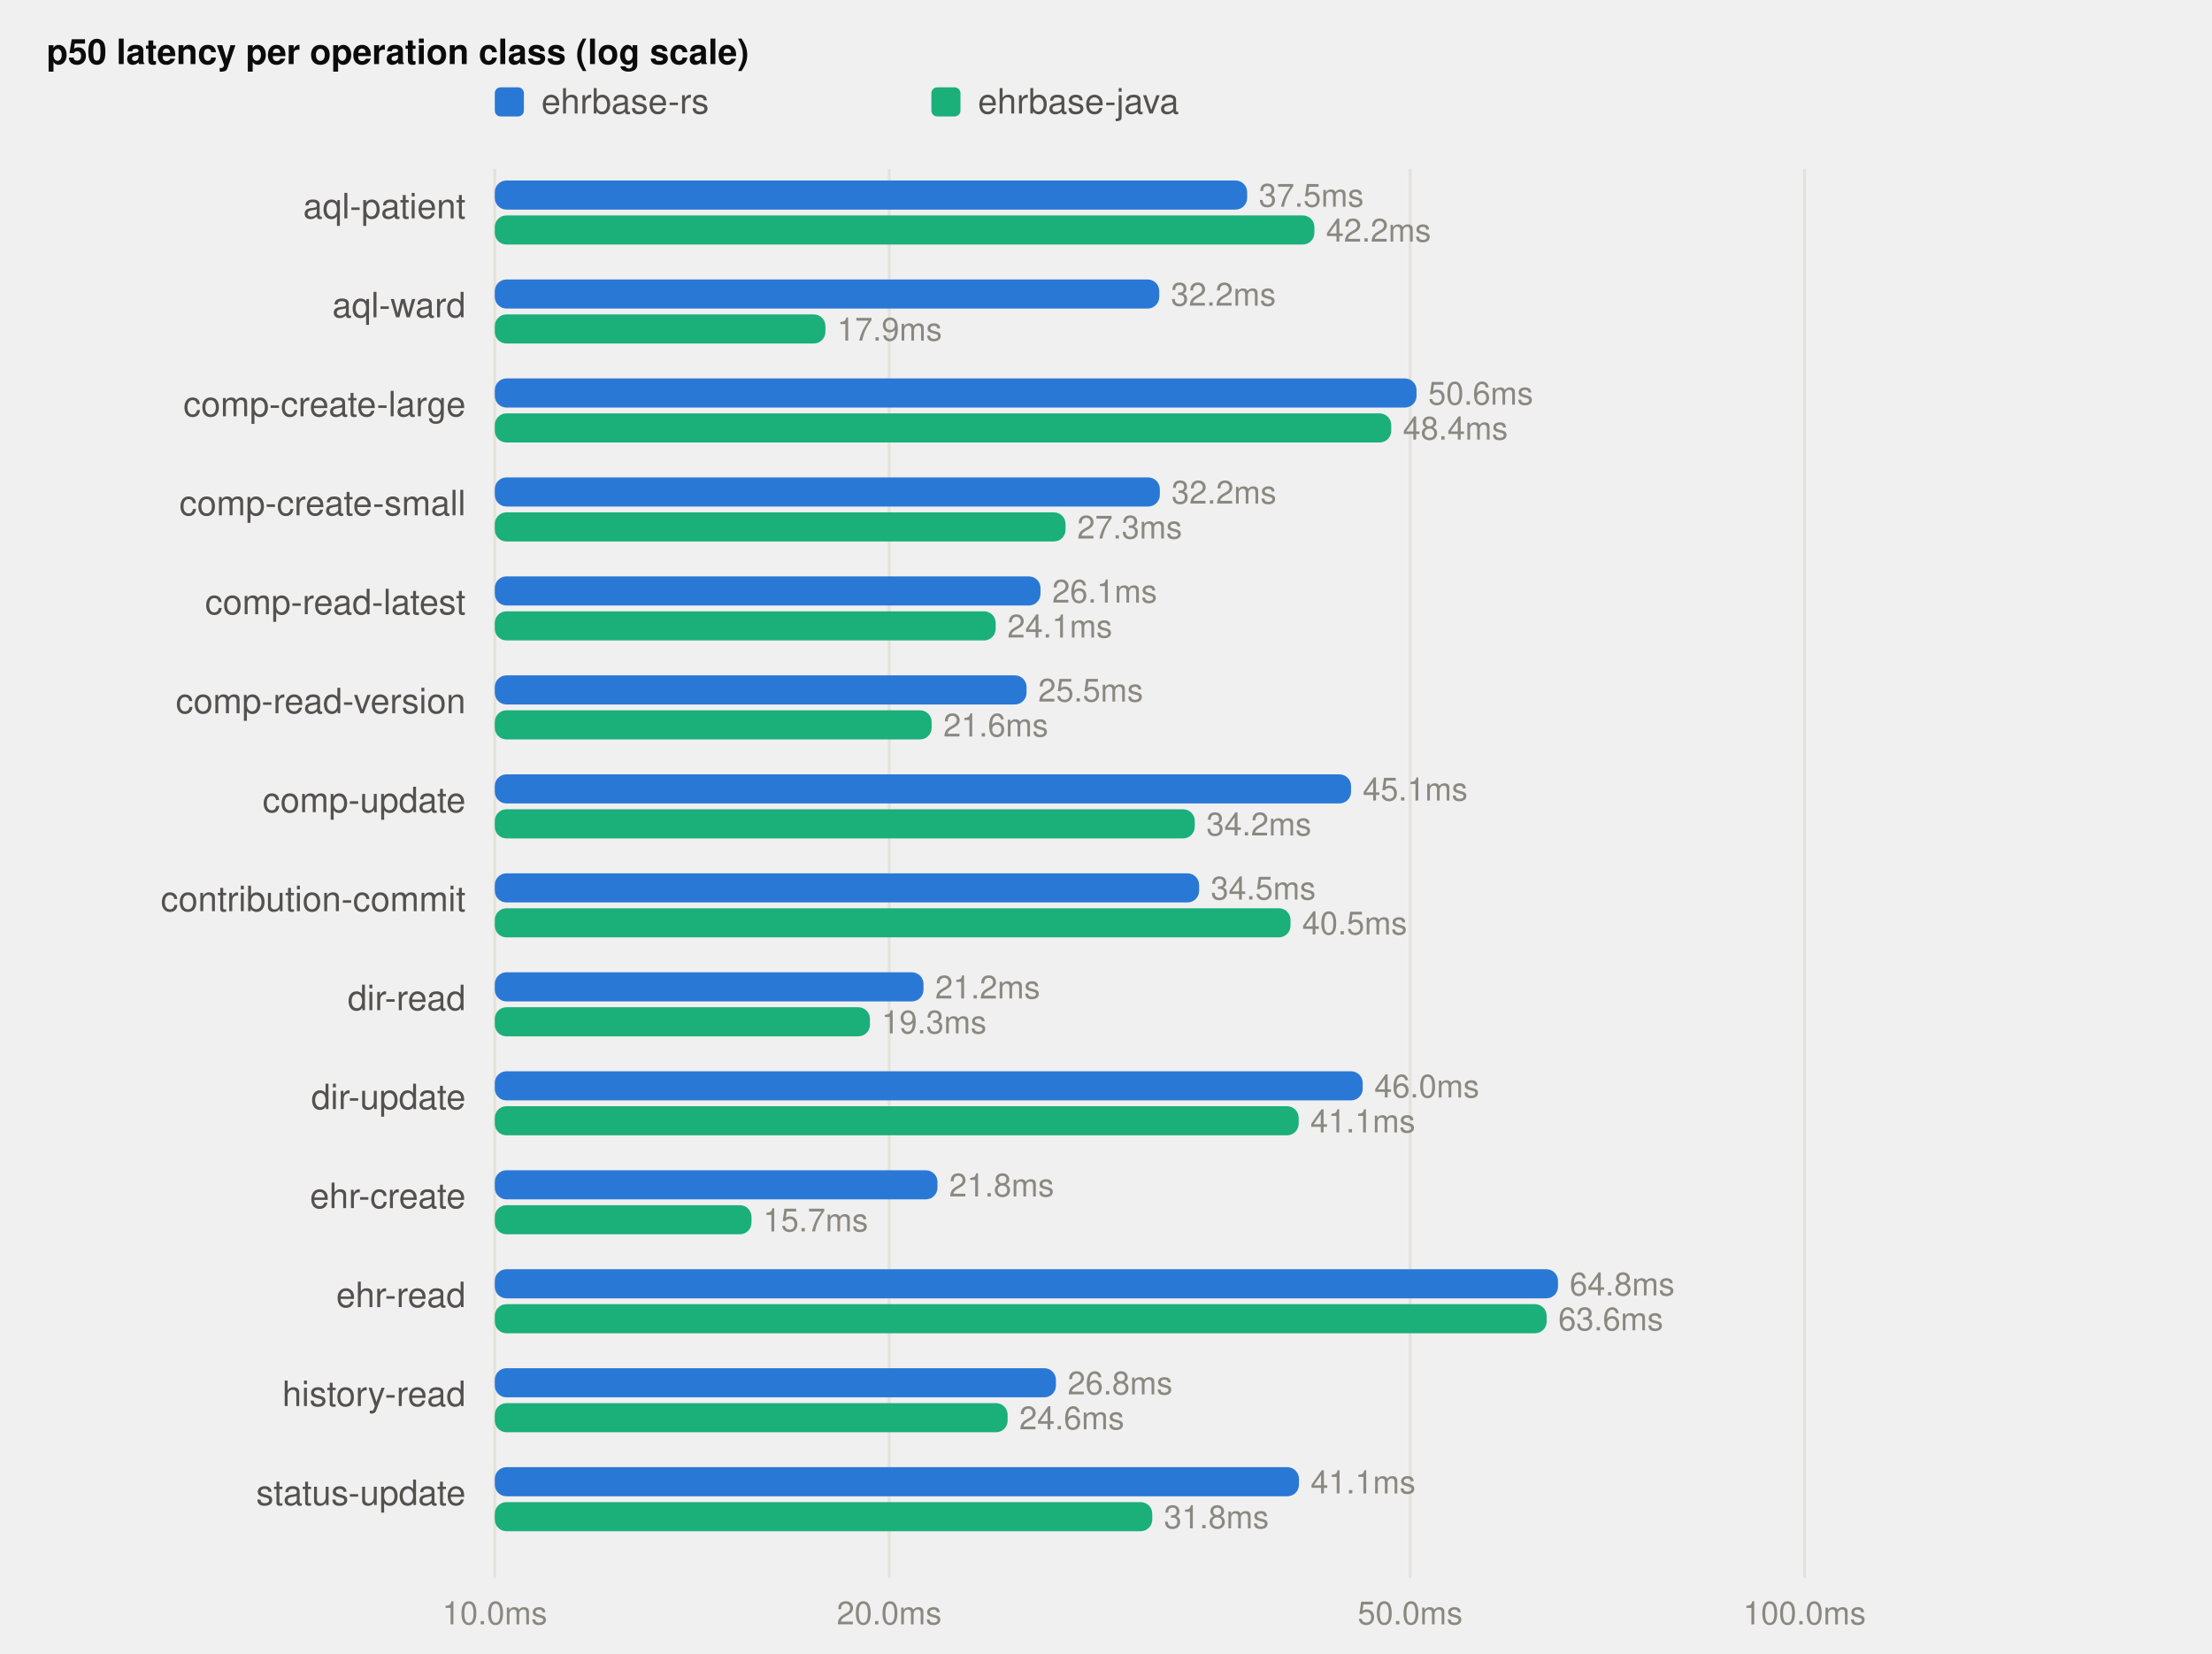
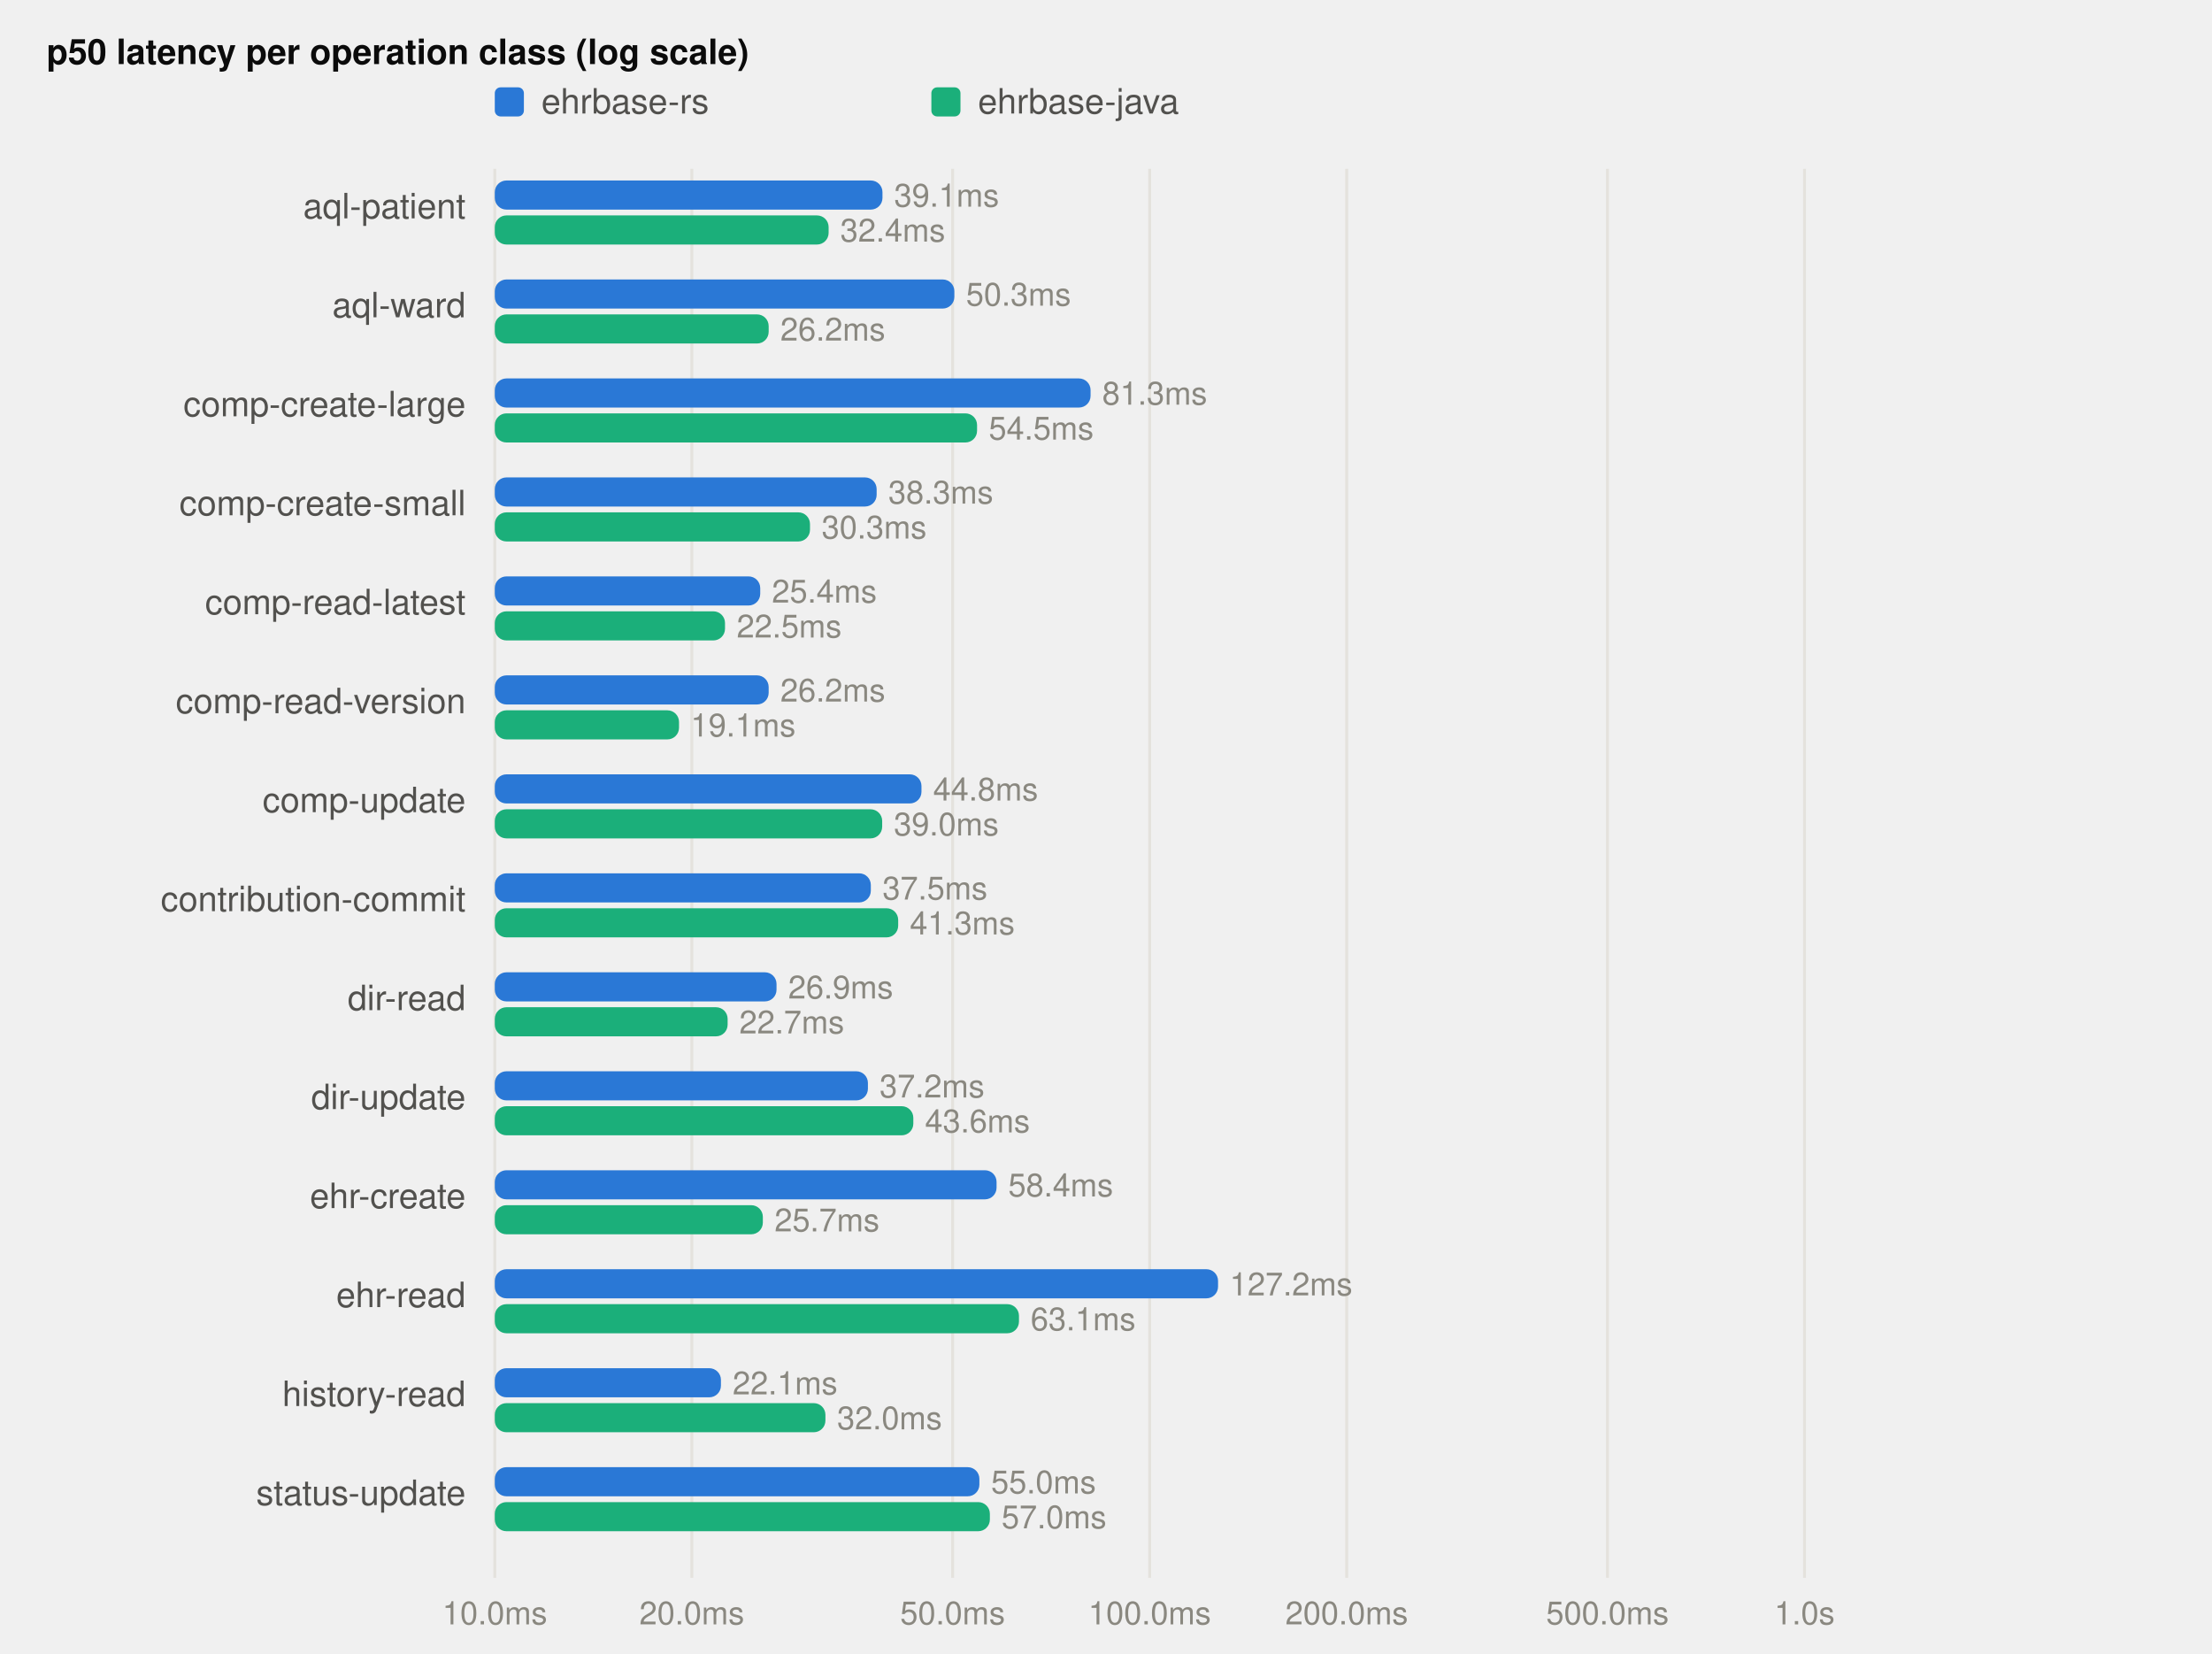
<svg xmlns="http://www.w3.org/2000/svg" viewBox="0 0 760 568" role="img" aria-label="p50 latency per operation class">
  <style>
text { fill: #52514e; font: 12px -apple-system, 'Segoe UI', Helvetica, Arial, sans-serif; }
.title { fill: #0b0b0b; font-weight: 600; }
.muted { fill: #8a8880; font-size: 11px; }
.grid { stroke: #e4e2dd; stroke-width: 1; }
.s1 { fill: #2a78d6; } .s1s { stroke: #2a78d6; }
.s2 { fill: #1baf7a; } .s2s { stroke: #1baf7a; }
@media (prefers-color-scheme: dark) {
text { fill: #c3c2b7; }
.title { fill: #ffffff; }
.muted { fill: #8f8e85; }
.grid { stroke: #3a3a38; }
.s1 { fill: #3987e5; } .s1s { stroke: #3987e5; }
.s2 { fill: #199e70; } .s2s { stroke: #199e70; }
}
</style>
  <text x="16" y="22" class="title">p50 latency per operation class (log scale)</text>
  <rect class="s1" x="170" y="30" width="10" height="10" rx="2" />
  <text x="186.0" y="39">ehrbase-rs</text>
  <rect class="s2" x="320" y="30" width="10" height="10" rx="2" />
  <text x="336.0" y="39">ehrbase-java</text>
  <line class="grid" x1="170.0" y1="58" x2="170.0" y2="542.0" />
  <text class="muted" x="170.0" y="558.0" text-anchor="middle">10.0ms</text>
-   <line class="grid" x1="305.5" y1="58" x2="305.5" y2="542.0" />
-   <text class="muted" x="305.5" y="558.0" text-anchor="middle">20.0ms</text>
-   <line class="grid" x1="484.5" y1="58" x2="484.5" y2="542.0" />
-   <text class="muted" x="484.5" y="558.0" text-anchor="middle">50.0ms</text>
+   <line class="grid" x1="237.7" y1="58" x2="237.7" y2="542.0" />
+   <text class="muted" x="237.7" y="558.0" text-anchor="middle">20.0ms</text>
+   <line class="grid" x1="327.3" y1="58" x2="327.3" y2="542.0" />
+   <text class="muted" x="327.3" y="558.0" text-anchor="middle">50.0ms</text>
+   <line class="grid" x1="395.0" y1="58" x2="395.0" y2="542.0" />
+   <text class="muted" x="395.0" y="558.0" text-anchor="middle">100.0ms</text>
+   <line class="grid" x1="462.7" y1="58" x2="462.7" y2="542.0" />
+   <text class="muted" x="462.7" y="558.0" text-anchor="middle">200.0ms</text>
+   <line class="grid" x1="552.3" y1="58" x2="552.3" y2="542.0" />
+   <text class="muted" x="552.3" y="558.0" text-anchor="middle">500.0ms</text>
  <line class="grid" x1="620.0" y1="58" x2="620.0" y2="542.0" />
-   <text class="muted" x="620.0" y="558.0" text-anchor="middle">100.0ms</text>
+   <text class="muted" x="620.0" y="558.0" text-anchor="middle">1.0s</text>
  <text x="160.0" y="75.0" text-anchor="end">aql-patient</text>
-   <rect class="s1" x="170" y="62.0" width="258.5" height="10" rx="4" />
-   <text class="muted" x="432.5" y="71.0">37.5ms</text>
-   <rect class="s2" x="170" y="74.0" width="281.6" height="10" rx="4" />
-   <text class="muted" x="455.6" y="83.0">42.2ms</text>
+   <rect class="s1" x="170" y="62.0" width="133.2" height="10" rx="4" />
+   <text class="muted" x="307.2" y="71.0">39.1ms</text>
+   <rect class="s2" x="170" y="74.0" width="114.7" height="10" rx="4" />
+   <text class="muted" x="288.7" y="83.0">32.4ms</text>
  <text x="160.0" y="109.0" text-anchor="end">aql-ward</text>
-   <rect class="s1" x="170" y="96.0" width="228.3" height="10" rx="4" />
-   <text class="muted" x="402.3" y="105.0">32.2ms</text>
-   <rect class="s2" x="170" y="108.0" width="113.6" height="10" rx="4" />
-   <text class="muted" x="287.6" y="117.0">17.9ms</text>
+   <rect class="s1" x="170" y="96.0" width="157.9" height="10" rx="4" />
+   <text class="muted" x="331.9" y="105.0">50.3ms</text>
+   <rect class="s2" x="170" y="108.0" width="94.1" height="10" rx="4" />
+   <text class="muted" x="268.1" y="117.0">26.2ms</text>
  <text x="160.0" y="143.0" text-anchor="end">comp-create-large</text>
-   <rect class="s1" x="170" y="130.0" width="316.7" height="10" rx="4" />
-   <text class="muted" x="490.7" y="139.0">50.6ms</text>
-   <rect class="s2" x="170" y="142.0" width="308.0" height="10" rx="4" />
-   <text class="muted" x="482.0" y="151.0">48.4ms</text>
+   <rect class="s1" x="170" y="130.0" width="204.7" height="10" rx="4" />
+   <text class="muted" x="378.7" y="139.0">81.3ms</text>
+   <rect class="s2" x="170" y="142.0" width="165.7" height="10" rx="4" />
+   <text class="muted" x="339.7" y="151.0">54.5ms</text>
  <text x="160.0" y="177.0" text-anchor="end">comp-create-small</text>
-   <rect class="s1" x="170" y="164.0" width="228.5" height="10" rx="4" />
-   <text class="muted" x="402.5" y="173.0">32.2ms</text>
-   <rect class="s2" x="170" y="176.0" width="196.1" height="10" rx="4" />
-   <text class="muted" x="370.1" y="185.0">27.3ms</text>
+   <rect class="s1" x="170" y="164.0" width="131.2" height="10" rx="4" />
+   <text class="muted" x="305.2" y="173.0">38.3ms</text>
+   <rect class="s2" x="170" y="176.0" width="108.3" height="10" rx="4" />
+   <text class="muted" x="282.3" y="185.0">30.3ms</text>
  <text x="160.0" y="211.0" text-anchor="end">comp-read-latest</text>
-   <rect class="s1" x="170" y="198.0" width="187.5" height="10" rx="4" />
-   <text class="muted" x="361.5" y="207.0">26.1ms</text>
-   <rect class="s2" x="170" y="210.0" width="172.1" height="10" rx="4" />
-   <text class="muted" x="346.1" y="219.0">24.1ms</text>
+   <rect class="s1" x="170" y="198.0" width="91.2" height="10" rx="4" />
+   <text class="muted" x="265.2" y="207.0">25.4ms</text>
+   <rect class="s2" x="170" y="210.0" width="79.1" height="10" rx="4" />
+   <text class="muted" x="253.1" y="219.0">22.5ms</text>
  <text x="160.0" y="245.0" text-anchor="end">comp-read-version</text>
-   <rect class="s1" x="170" y="232.0" width="182.7" height="10" rx="4" />
-   <text class="muted" x="356.7" y="241.0">25.5ms</text>
-   <rect class="s2" x="170" y="244.0" width="150.1" height="10" rx="4" />
-   <text class="muted" x="324.1" y="253.0">21.6ms</text>
+   <rect class="s1" x="170" y="232.0" width="94.1" height="10" rx="4" />
+   <text class="muted" x="268.1" y="241.0">26.2ms</text>
+   <rect class="s2" x="170" y="244.0" width="63.3" height="10" rx="4" />
+   <text class="muted" x="237.3" y="253.0">19.1ms</text>
  <text x="160.0" y="279.0" text-anchor="end">comp-update</text>
-   <rect class="s1" x="170" y="266.0" width="294.2" height="10" rx="4" />
-   <text class="muted" x="468.2" y="275.0">45.1ms</text>
-   <rect class="s2" x="170" y="278.0" width="240.5" height="10" rx="4" />
-   <text class="muted" x="414.5" y="287.0">34.2ms</text>
+   <rect class="s1" x="170" y="266.0" width="146.6" height="10" rx="4" />
+   <text class="muted" x="320.6" y="275.0">44.8ms</text>
+   <rect class="s2" x="170" y="278.0" width="133.1" height="10" rx="4" />
+   <text class="muted" x="307.1" y="287.0">39.0ms</text>
  <text x="160.0" y="313.0" text-anchor="end">contribution-commit</text>
-   <rect class="s1" x="170" y="300.0" width="242.0" height="10" rx="4" />
-   <text class="muted" x="416.0" y="309.0">34.5ms</text>
-   <rect class="s2" x="170" y="312.0" width="273.4" height="10" rx="4" />
-   <text class="muted" x="447.4" y="321.0">40.5ms</text>
+   <rect class="s1" x="170" y="300.0" width="129.2" height="10" rx="4" />
+   <text class="muted" x="303.2" y="309.0">37.5ms</text>
+   <rect class="s2" x="170" y="312.0" width="138.6" height="10" rx="4" />
+   <text class="muted" x="312.6" y="321.0">41.3ms</text>
  <text x="160.0" y="347.0" text-anchor="end">dir-read</text>
-   <rect class="s1" x="170" y="334.0" width="147.3" height="10" rx="4" />
-   <text class="muted" x="321.3" y="343.0">21.2ms</text>
-   <rect class="s2" x="170" y="346.0" width="128.9" height="10" rx="4" />
-   <text class="muted" x="302.9" y="355.0">19.3ms</text>
+   <rect class="s1" x="170" y="334.0" width="96.8" height="10" rx="4" />
+   <text class="muted" x="270.8" y="343.0">26.9ms</text>
+   <rect class="s2" x="170" y="346.0" width="80.0" height="10" rx="4" />
+   <text class="muted" x="254.0" y="355.0">22.7ms</text>
  <text x="160.0" y="381.0" text-anchor="end">dir-update</text>
-   <rect class="s1" x="170" y="368.0" width="298.2" height="10" rx="4" />
-   <text class="muted" x="472.2" y="377.0">46.0ms</text>
-   <rect class="s2" x="170" y="380.0" width="276.2" height="10" rx="4" />
-   <text class="muted" x="450.2" y="389.0">41.1ms</text>
+   <rect class="s1" x="170" y="368.0" width="128.2" height="10" rx="4" />
+   <text class="muted" x="302.2" y="377.0">37.2ms</text>
+   <rect class="s2" x="170" y="380.0" width="143.8" height="10" rx="4" />
+   <text class="muted" x="317.8" y="389.0">43.6ms</text>
  <text x="160.0" y="415.0" text-anchor="end">ehr-create</text>
-   <rect class="s1" x="170" y="402.0" width="152.1" height="10" rx="4" />
-   <text class="muted" x="326.1" y="411.0">21.8ms</text>
-   <rect class="s2" x="170" y="414.0" width="88.2" height="10" rx="4" />
-   <text class="muted" x="262.2" y="423.0">15.7ms</text>
+   <rect class="s1" x="170" y="402.0" width="172.4" height="10" rx="4" />
+   <text class="muted" x="346.4" y="411.0">58.4ms</text>
+   <rect class="s2" x="170" y="414.0" width="92.1" height="10" rx="4" />
+   <text class="muted" x="266.1" y="423.0">25.7ms</text>
  <text x="160.0" y="449.0" text-anchor="end">ehr-read</text>
-   <rect class="s1" x="170" y="436.0" width="365.3" height="10" rx="4" />
-   <text class="muted" x="539.3" y="445.0">64.8ms</text>
-   <rect class="s2" x="170" y="448.0" width="361.4" height="10" rx="4" />
-   <text class="muted" x="535.4" y="457.0">63.6ms</text>
+   <rect class="s1" x="170" y="436.0" width="248.5" height="10" rx="4" />
+   <text class="muted" x="422.5" y="445.0">127.2ms</text>
+   <rect class="s2" x="170" y="448.0" width="180.1" height="10" rx="4" />
+   <text class="muted" x="354.1" y="457.0">63.1ms</text>
  <text x="160.0" y="483.0" text-anchor="end">history-read</text>
-   <rect class="s1" x="170" y="470.0" width="192.8" height="10" rx="4" />
-   <text class="muted" x="366.8" y="479.0">26.8ms</text>
-   <rect class="s2" x="170" y="482.0" width="176.2" height="10" rx="4" />
-   <text class="muted" x="350.2" y="491.0">24.6ms</text>
+   <rect class="s1" x="170" y="470.0" width="77.7" height="10" rx="4" />
+   <text class="muted" x="251.7" y="479.0">22.1ms</text>
+   <rect class="s2" x="170" y="482.0" width="113.6" height="10" rx="4" />
+   <text class="muted" x="287.6" y="491.0">32.0ms</text>
  <text x="160.0" y="517.0" text-anchor="end">status-update</text>
-   <rect class="s1" x="170" y="504.0" width="276.3" height="10" rx="4" />
-   <text class="muted" x="450.3" y="513.0">41.1ms</text>
-   <rect class="s2" x="170" y="516.0" width="225.9" height="10" rx="4" />
-   <text class="muted" x="399.9" y="525.0">31.8ms</text>
+   <rect class="s1" x="170" y="504.0" width="166.5" height="10" rx="4" />
+   <text class="muted" x="340.5" y="513.0">55.0ms</text>
+   <rect class="s2" x="170" y="516.0" width="170.1" height="10" rx="4" />
+   <text class="muted" x="344.1" y="525.0">57.0ms</text>
</svg>
